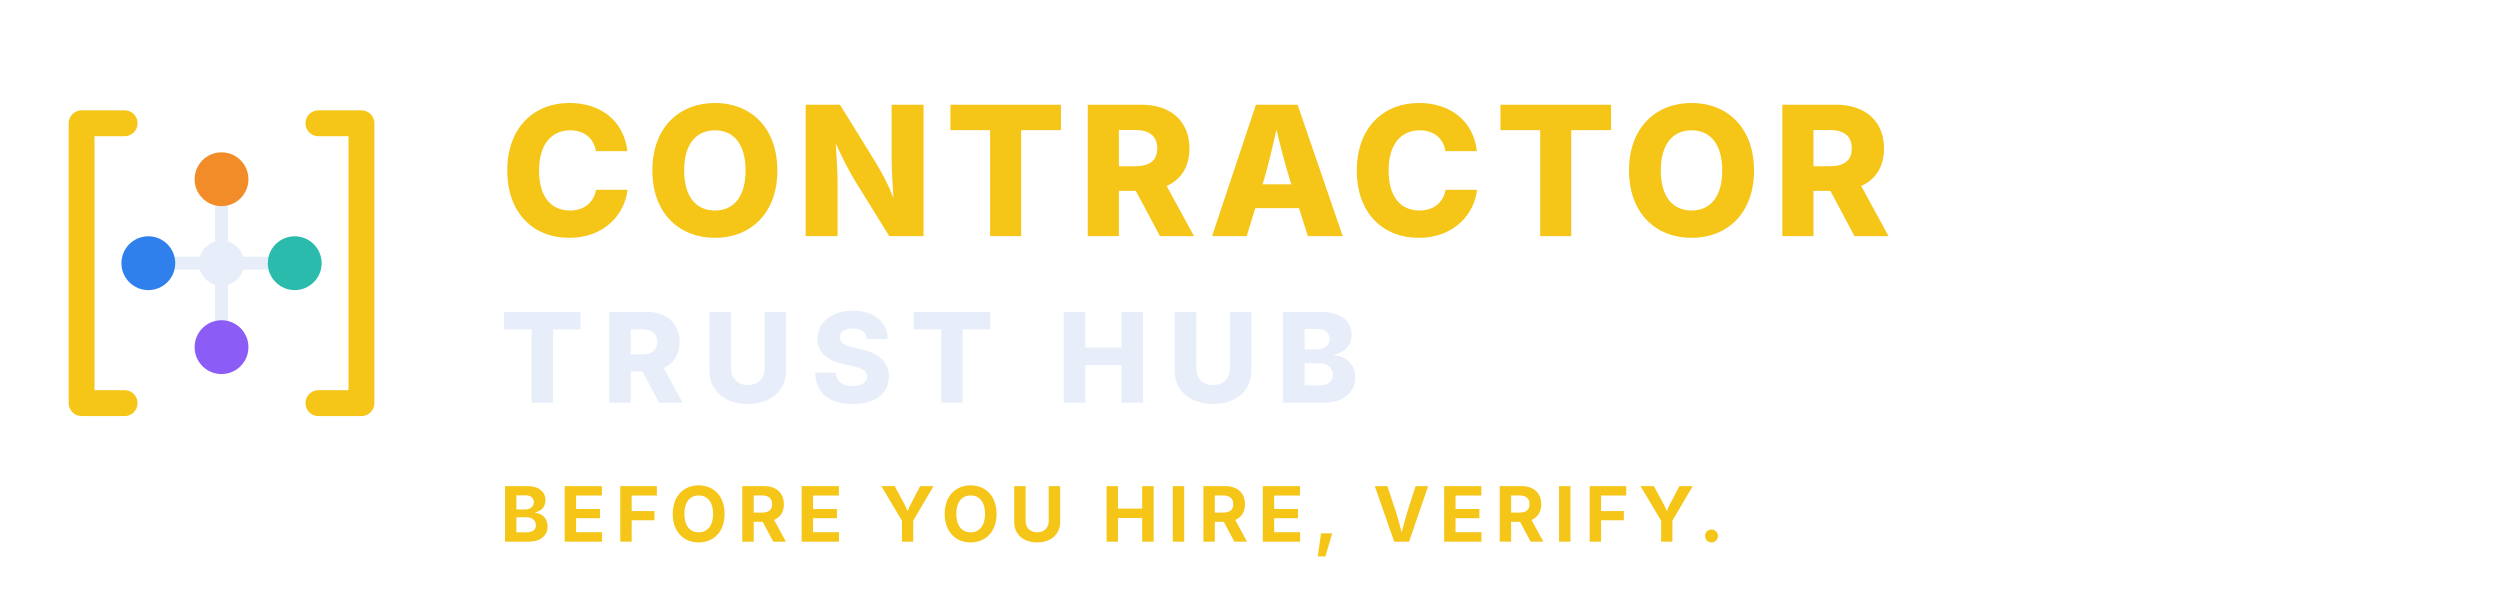
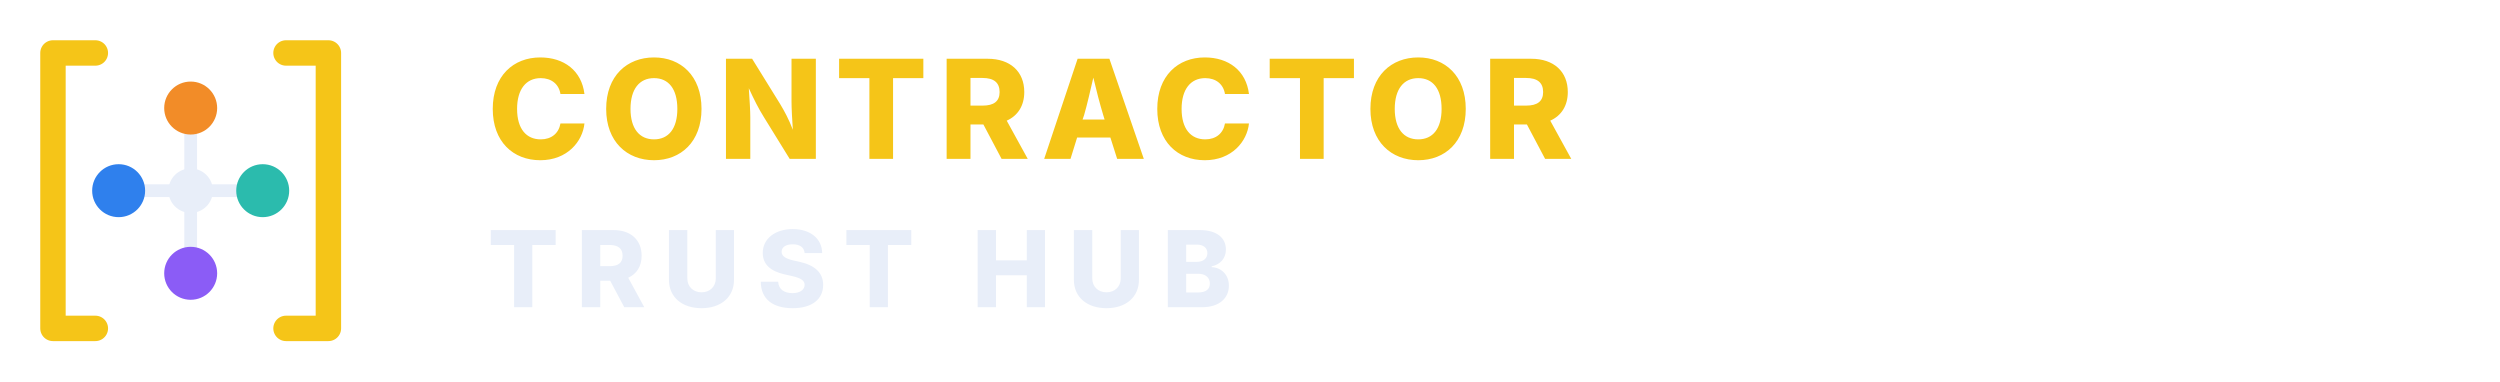
- <svg xmlns="http://www.w3.org/2000/svg" viewBox="0 0 360 88" fill="none" role="img" aria-label="Contractor Trust Hub">
-   <g transform="translate(4 10) scale(1.55)">
+ <svg xmlns="http://www.w3.org/2000/svg" viewBox="0 0 236 36" fill="none" role="img" aria-label="Contractor Trust Hub">
+   <g transform="translate(0 0)">
    <path d="M9 5H5v26h4" stroke="#F5C518" stroke-width="2.4" stroke-linecap="round" stroke-linejoin="round" />
    <path d="M27 5h4v26h-4" stroke="#F5C518" stroke-width="2.4" stroke-linecap="round" stroke-linejoin="round" />
    <line x1="18" y1="11.2" x2="18" y2="18" stroke="#E8EEF9" stroke-width="1.2" />
    <line x1="12.2" y1="18" x2="18" y2="18" stroke="#E8EEF9" stroke-width="1.2" />
    <line x1="23.8" y1="18" x2="18" y2="18" stroke="#E8EEF9" stroke-width="1.2" />
    <line x1="18" y1="24.8" x2="18" y2="18" stroke="#E8EEF9" stroke-width="1.2" />
    <circle cx="18" cy="18" r="2.1" fill="#E8EEF9" />
    <circle cx="18" cy="10.2" r="2.5" fill="#F28C28" />
    <circle cx="11.2" cy="18" r="2.5" fill="#2F80ED" />
    <circle cx="24.8" cy="18" r="2.5" fill="#2BBBAD" />
    <circle cx="18" cy="25.8" r="2.5" fill="#8B5CF6" />
  </g>
  <g font-family="Inter, system-ui, -apple-system, 'Segoe UI', 'Helvetica Neue', Arial, sans-serif" font-weight="800">
-     <text x="72" y="34" fill="#F5C518" font-size="26" letter-spacing="0.06em">CONTRACTOR</text>
-     <text x="72" y="58" fill="#E8EEF9" font-size="18" letter-spacing="0.14em">TRUST HUB</text>
-     <text x="72" y="78" fill="#F5C518" font-size="11" font-weight="700" letter-spacing="0.12em">BEFORE YOU HIRE, VERIFY.</text>
+     <text x="46" y="15" fill="#F5C518" font-size="13" letter-spacing="0.08em">CONTRACTOR</text>
+     <text x="46" y="29" fill="#E8EEF9" font-size="10" letter-spacing="0.16em">TRUST HUB</text>
  </g>
</svg>
